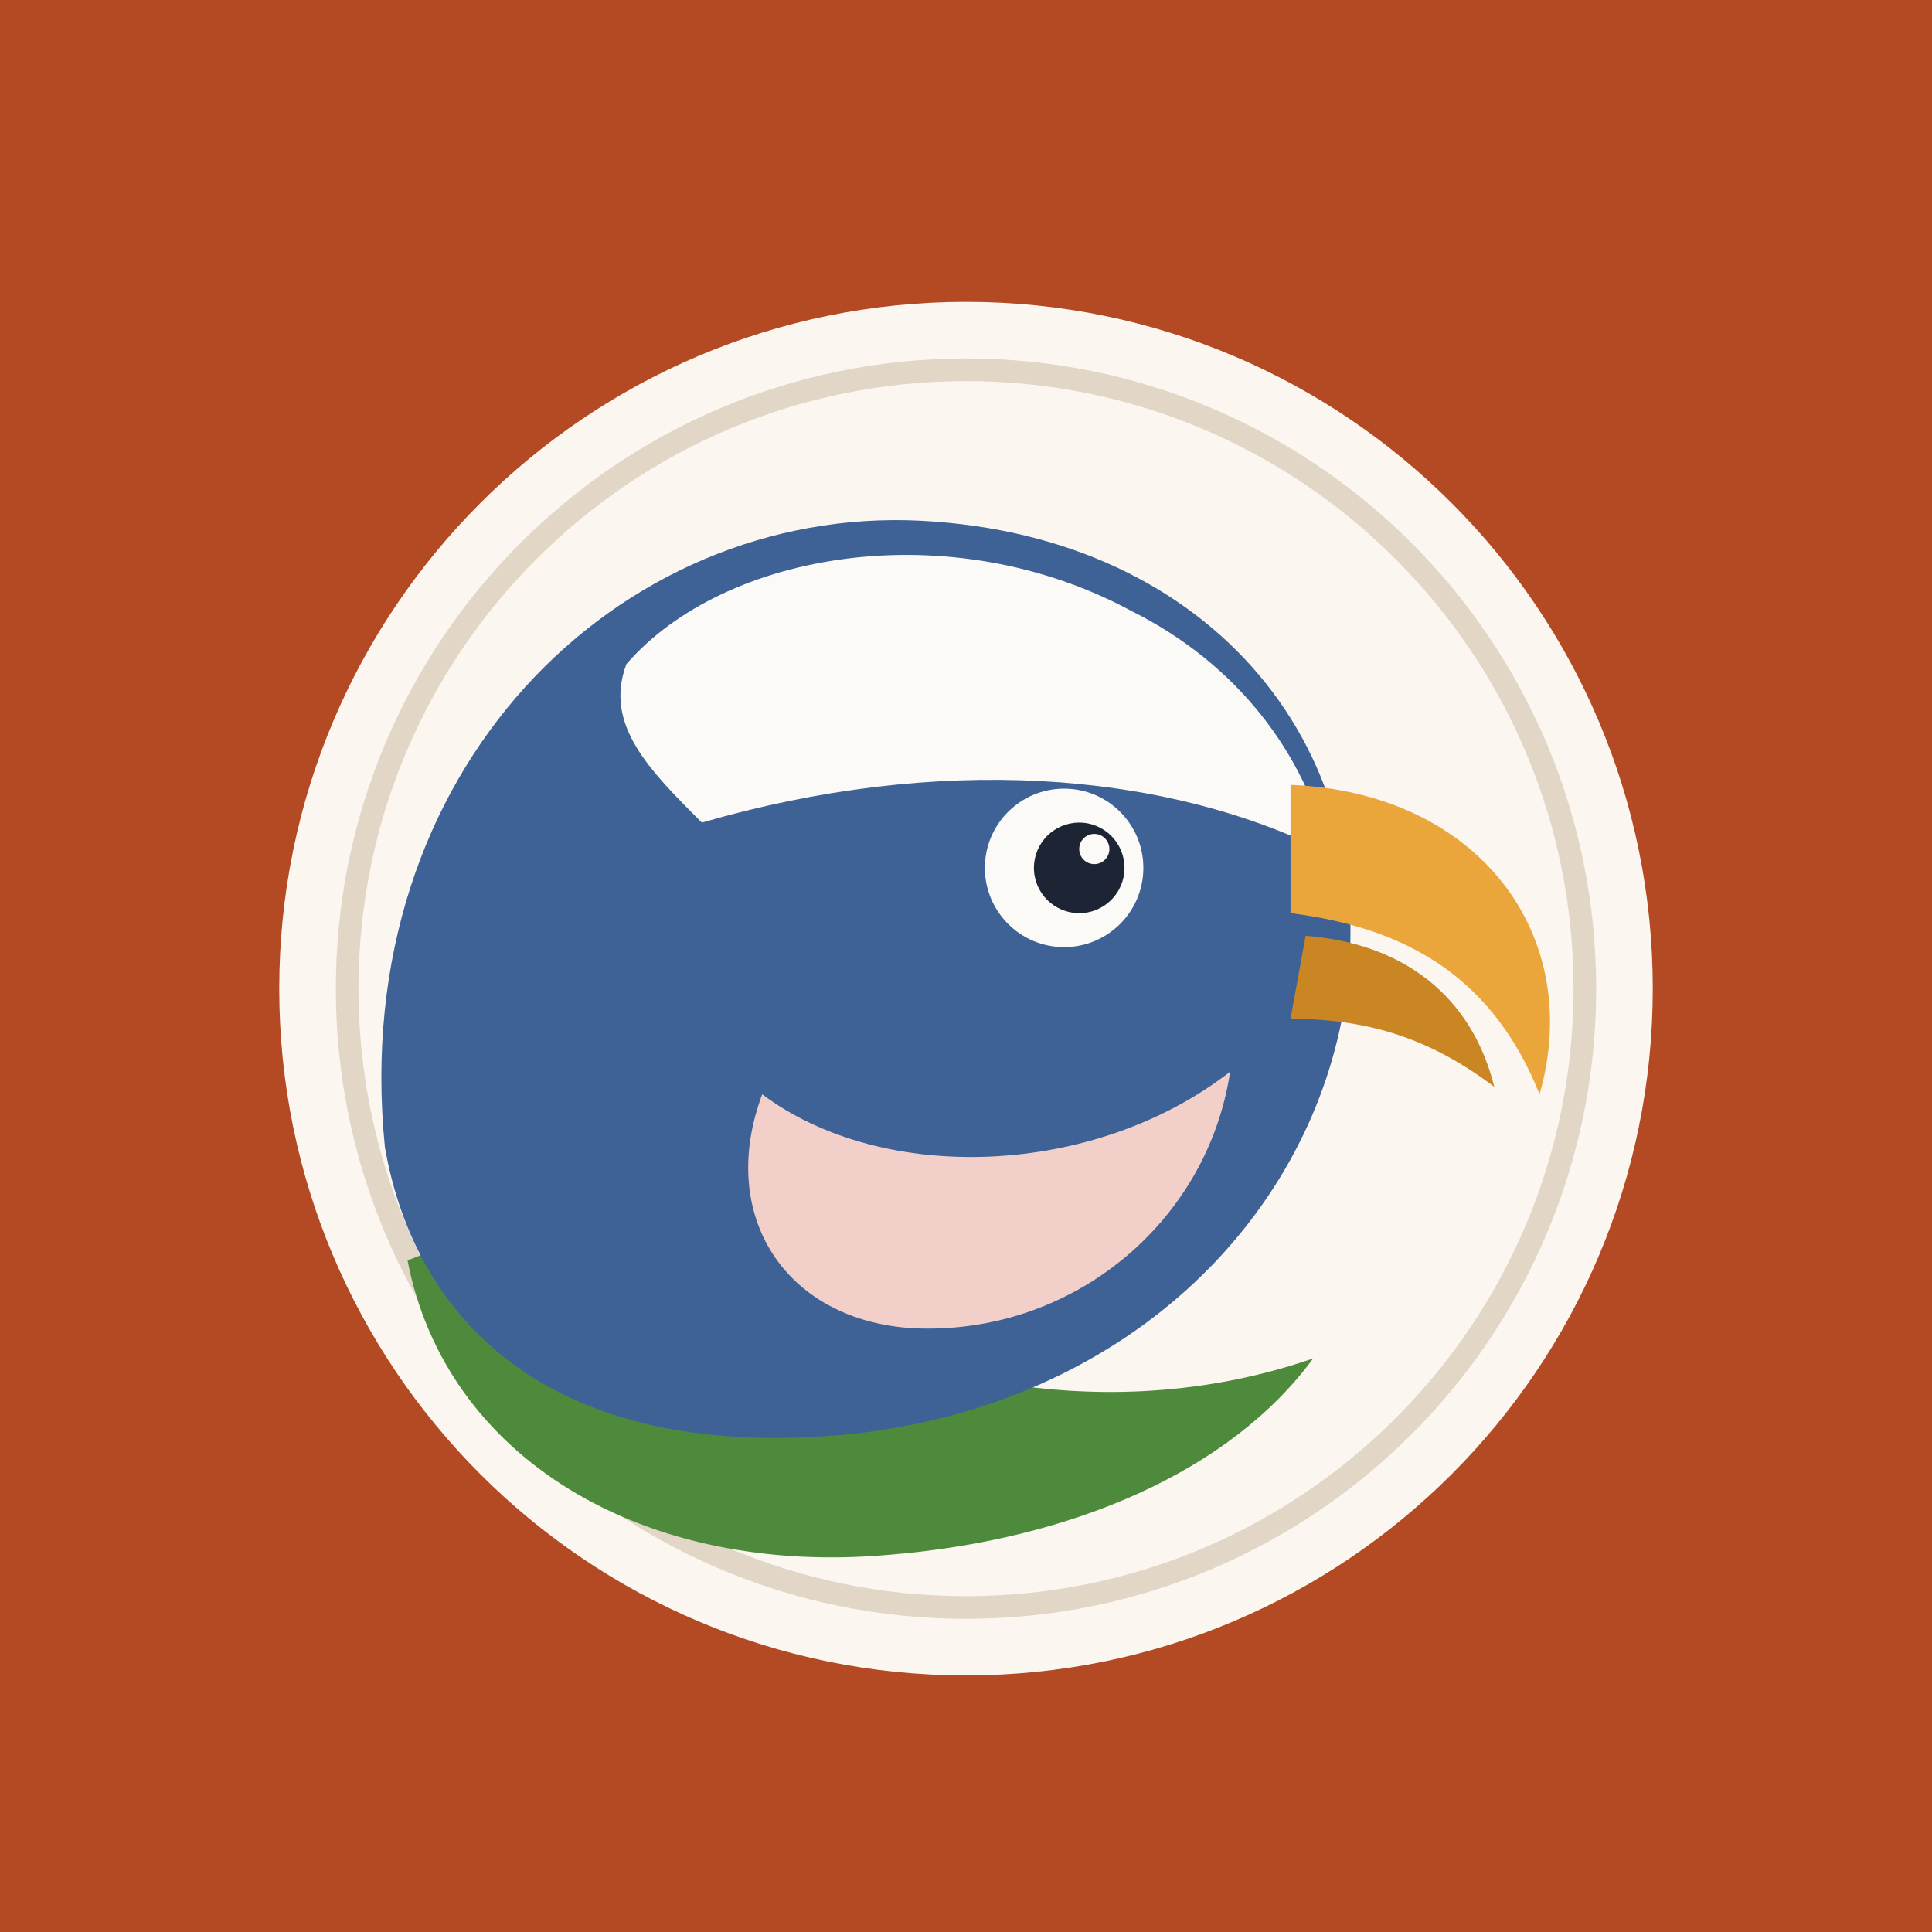
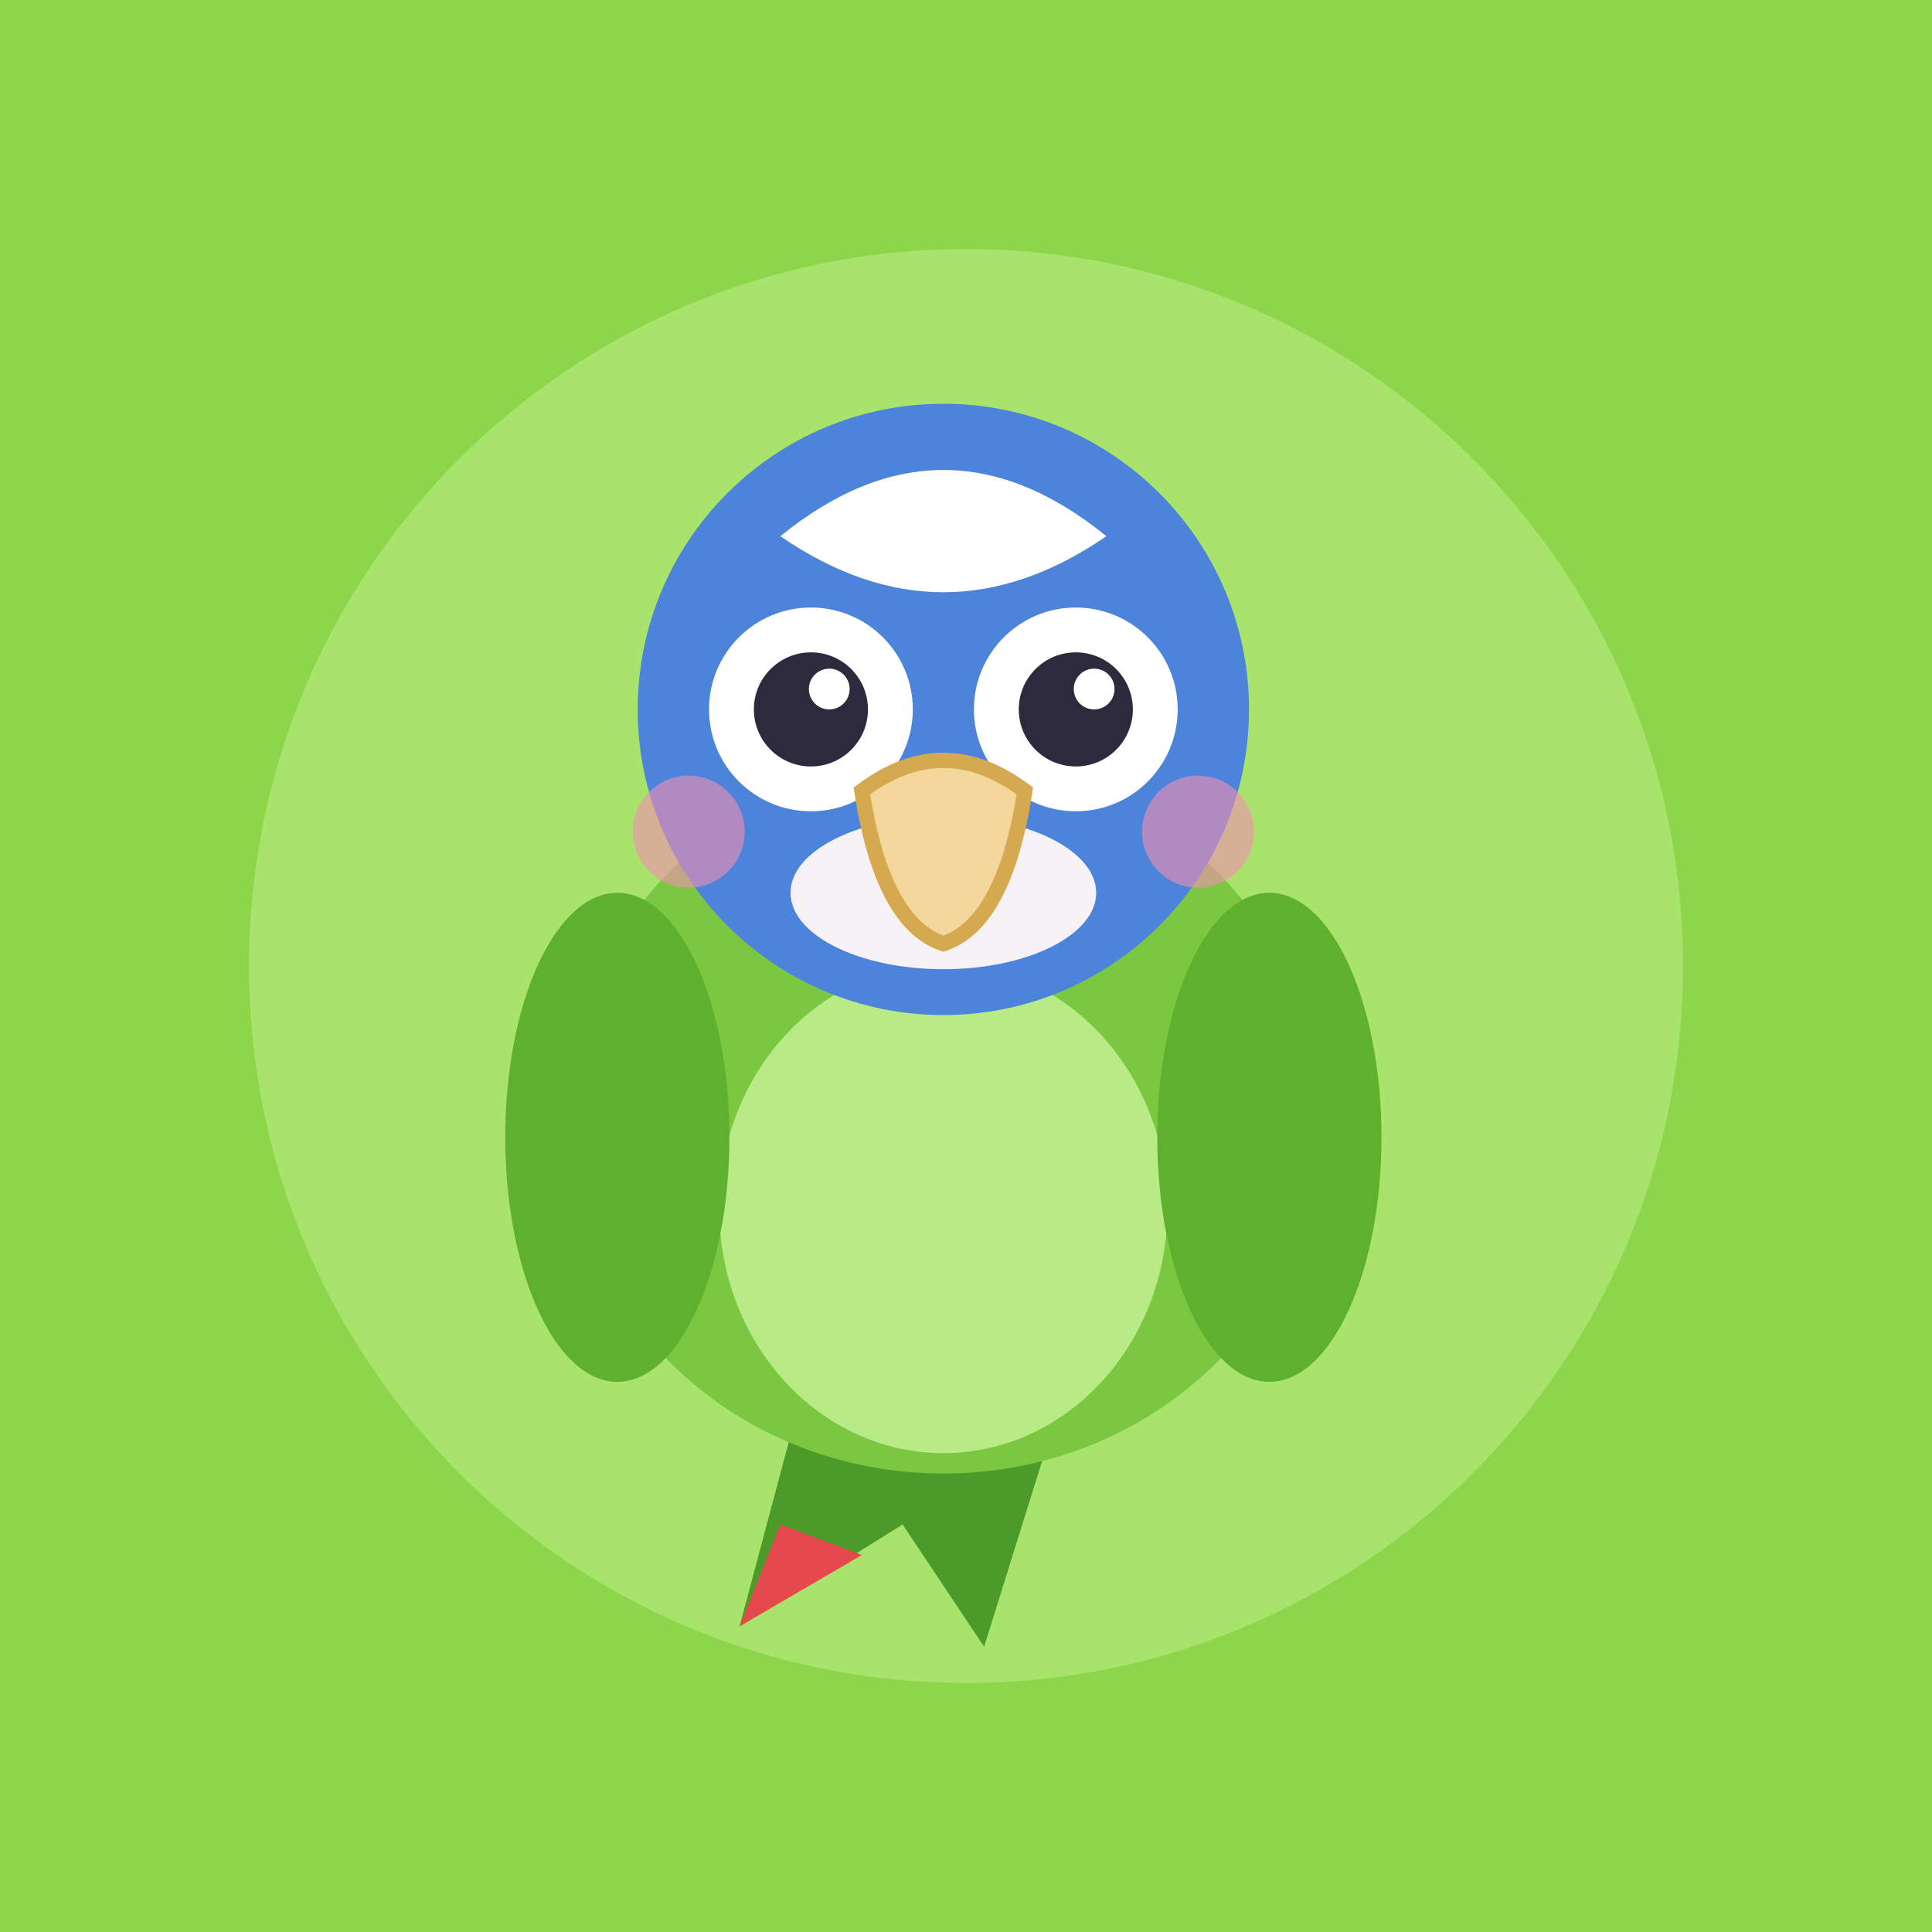
<svg xmlns="http://www.w3.org/2000/svg" viewBox="0 0 512 512">
-   <rect width="512" height="512" fill="#b34a24" />
-   <circle cx="256" cy="262" r="182" fill="#fbf6ef" />
-   <circle cx="256" cy="262" r="164" fill="none" stroke="#e2d6c6" stroke-width="6" />
-   <g transform="translate(-24 4)">
-     <path d="M132 330c10 52 62 84 128 78 48-4 90-22 112-52-52 18-112 8-156-24-30-22-58-12-84-2z" fill="#4e8a3c" />
-     <path d="M126 300c-10-100 62-170 142-166 78 4 124 62 112 130-10 56-58 104-130 112-80 8-116-30-124-76z" fill="#3e6296" />
-     <path d="M190 172c26-30 86-40 134-14 28 14 46 38 52 64-44-22-104-26-166-8-14-14-26-26-20-42z" fill="#fbfaf6" />
-     <path d="M226 286c32 24 88 22 124-6-6 40-42 70-84 68-34-2-52-30-40-62z" fill="#f2cfc8" />
-     <path d="M366 204c50 2 78 40 66 82-12-30-34-44-66-48z" fill="#eaa63a" />
-     <path d="M370 244c26 2 44 16 50 40-16-12-32-18-54-18z" fill="#c98622" />
-     <circle cx="306" cy="226" r="21" fill="#fbfaf6" />
-     <circle cx="310" cy="226" r="12" fill="#1d2433" />
-     <circle cx="314" cy="221" r="4" fill="#fbfaf6" />
+   <rect width="512" height="512" rx="0" fill="#8dd64c" />
+   <circle cx="256" cy="256" r="190" fill="#a8e46c" />
+   <g transform="translate(61 53) scale(2.7)">
+     <path d="M58 110 L50 140 L66 130 L74 142 L84 110Z" fill="#4c9a2a" />
+     <path d="M54 130 L50 140 L62 133Z" fill="#e5484d" />
+     <ellipse cx="70" cy="90" rx="37" ry="35" fill="#7bc742" />
+     <ellipse cx="70" cy="99" rx="22" ry="24" fill="#b8ea86" />
+     <ellipse cx="38" cy="92" rx="11" ry="24" fill="#5fb02f" />
+     <ellipse cx="102" cy="92" rx="11" ry="24" fill="#5fb02f" />
+     <circle cx="70" cy="50" r="30" fill="#4b84da" />
+     <path d="M54 33 Q70 20 86 33 Q70 44 54 33Z" fill="#fff" />
+     <ellipse cx="70" cy="68" rx="15" ry="7.5" fill="#f7f2f5" />
+     <circle cx="45" cy="62" r="5.5" fill="#f58eb3" opacity=".6" />
+     <circle cx="95" cy="62" r="5.5" fill="#f58eb3" opacity=".6" />
+     <circle cx="57" cy="50" r="10" fill="#fff" />
+     <circle cx="83" cy="50" r="10" fill="#fff" />
+     <circle cx="57" cy="50" r="5.6" fill="#2d2a3e" />
+     <circle cx="83" cy="50" r="5.6" fill="#2d2a3e" />
+     <circle cx="58.8" cy="48" r="2" fill="#fff" />
+     <circle cx="84.8" cy="48" r="2" fill="#fff" />
+     <path d="M62 58 Q70 52 78 58 Q76 71 70 73 Q64 71 62 58Z" fill="#f4d79c" stroke="#d4a94f" stroke-width="1.5" />
  </g>
</svg>
